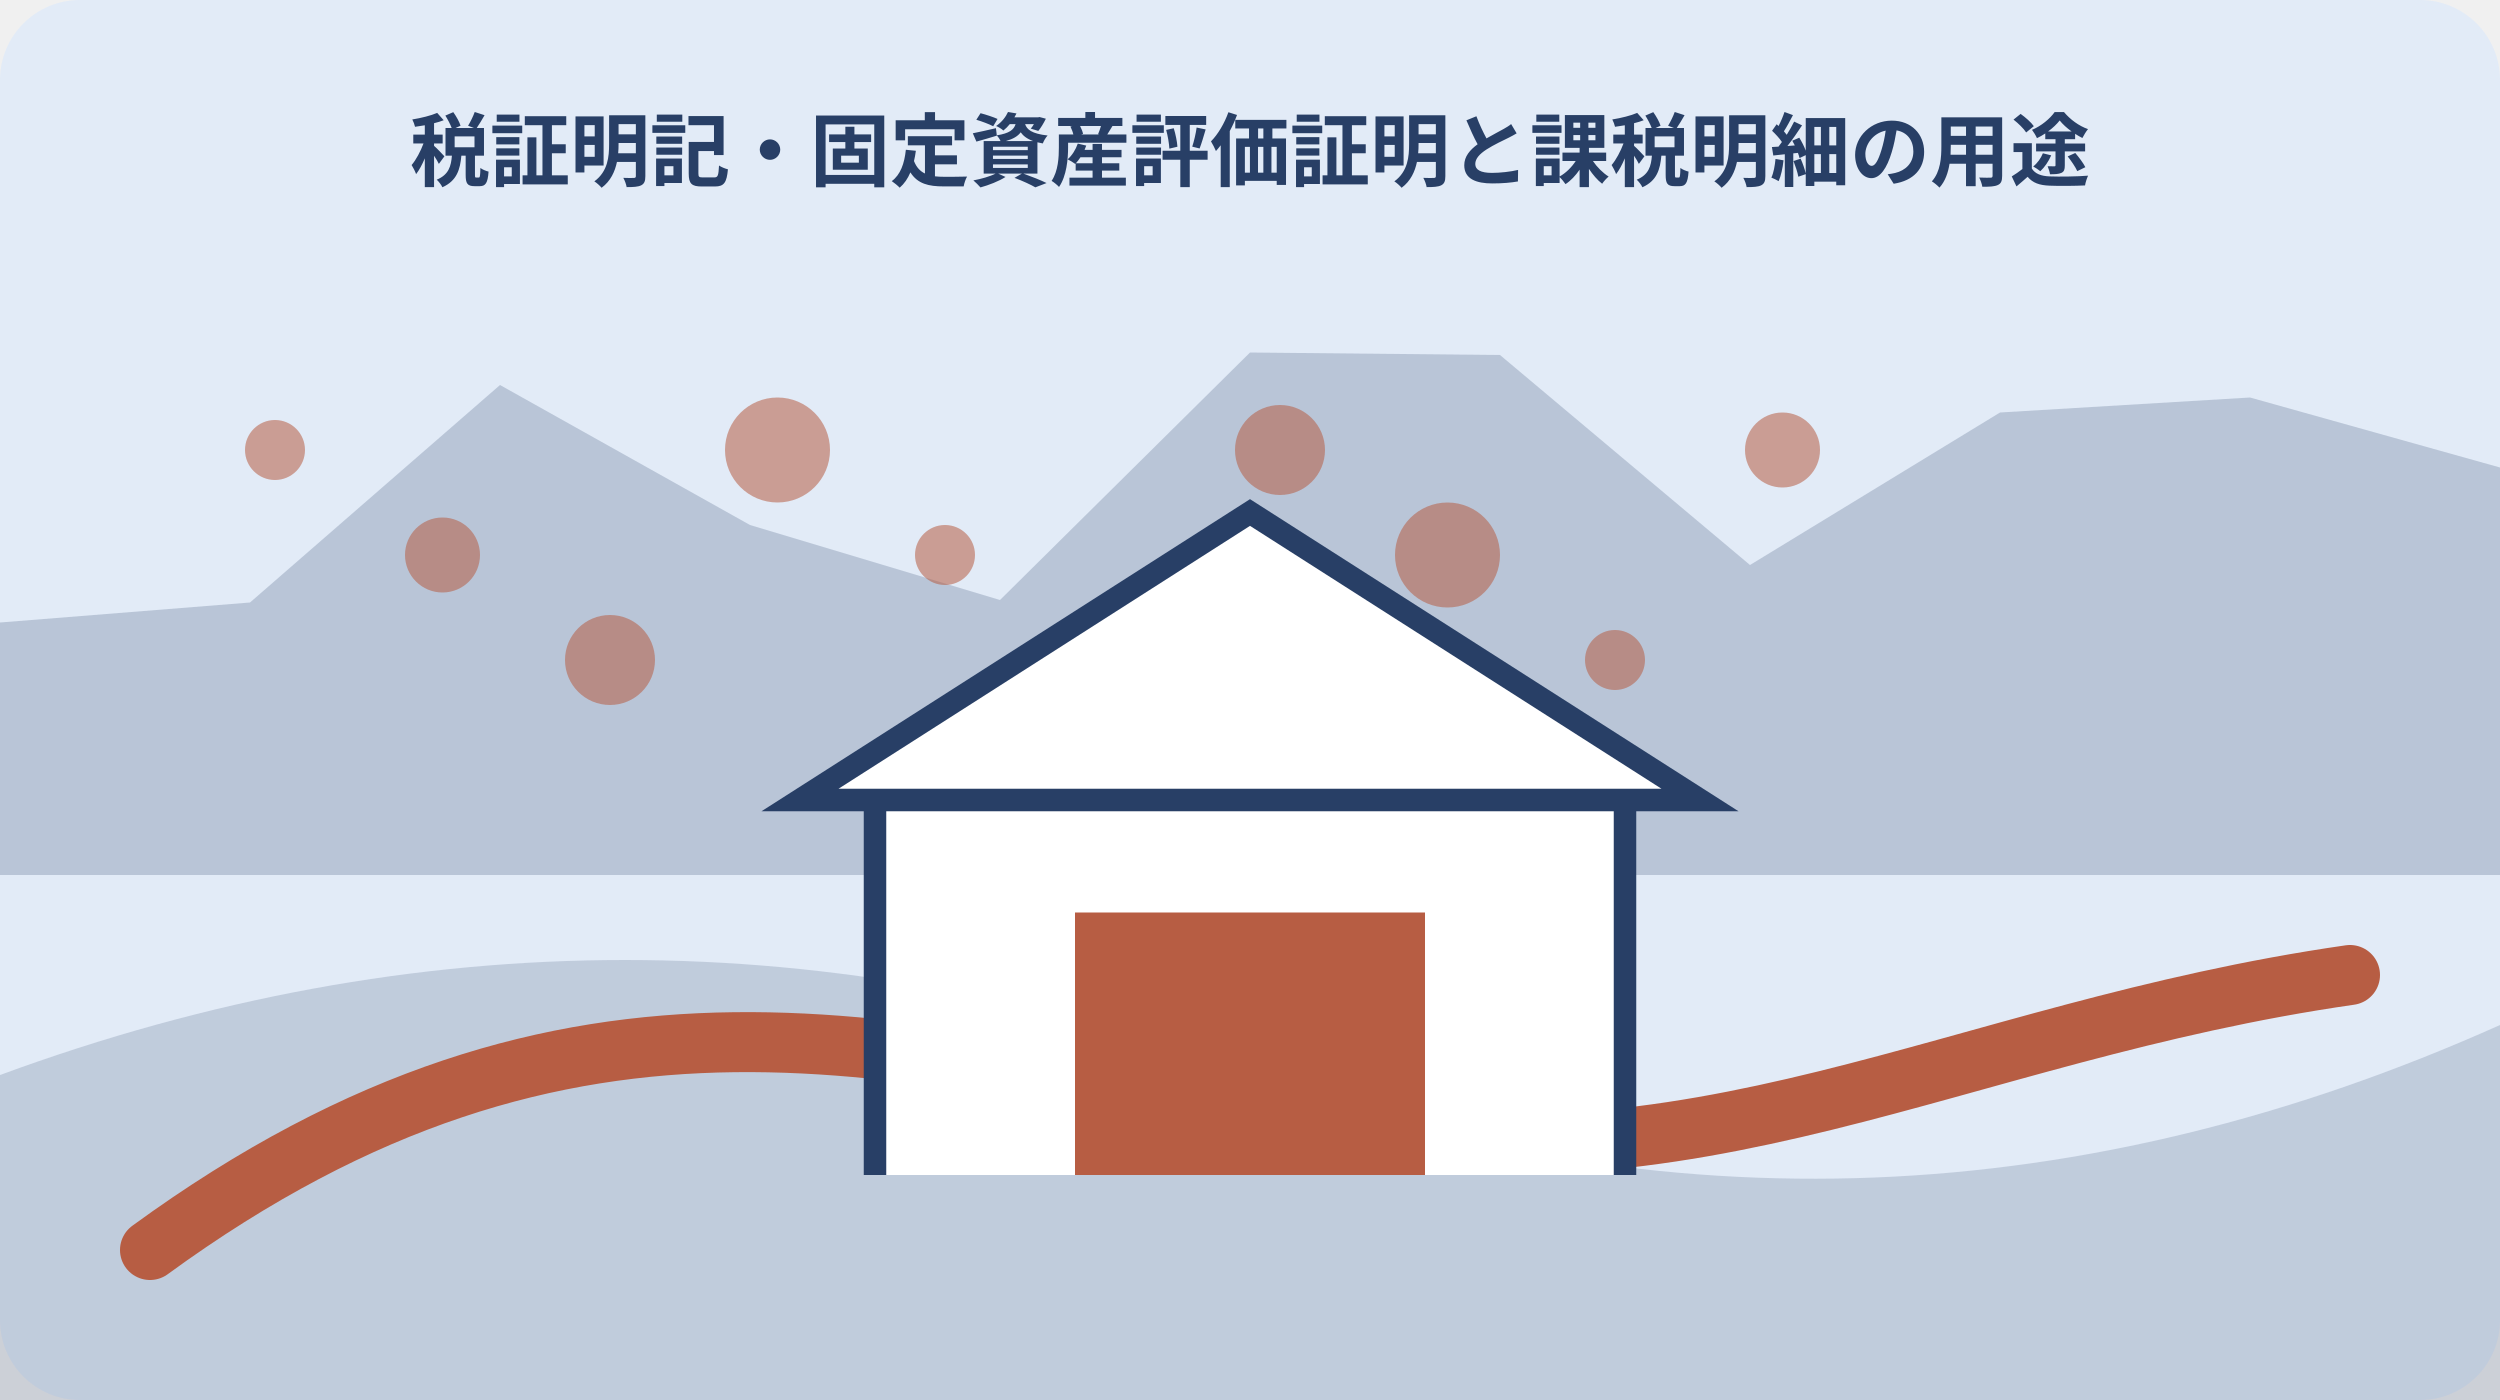
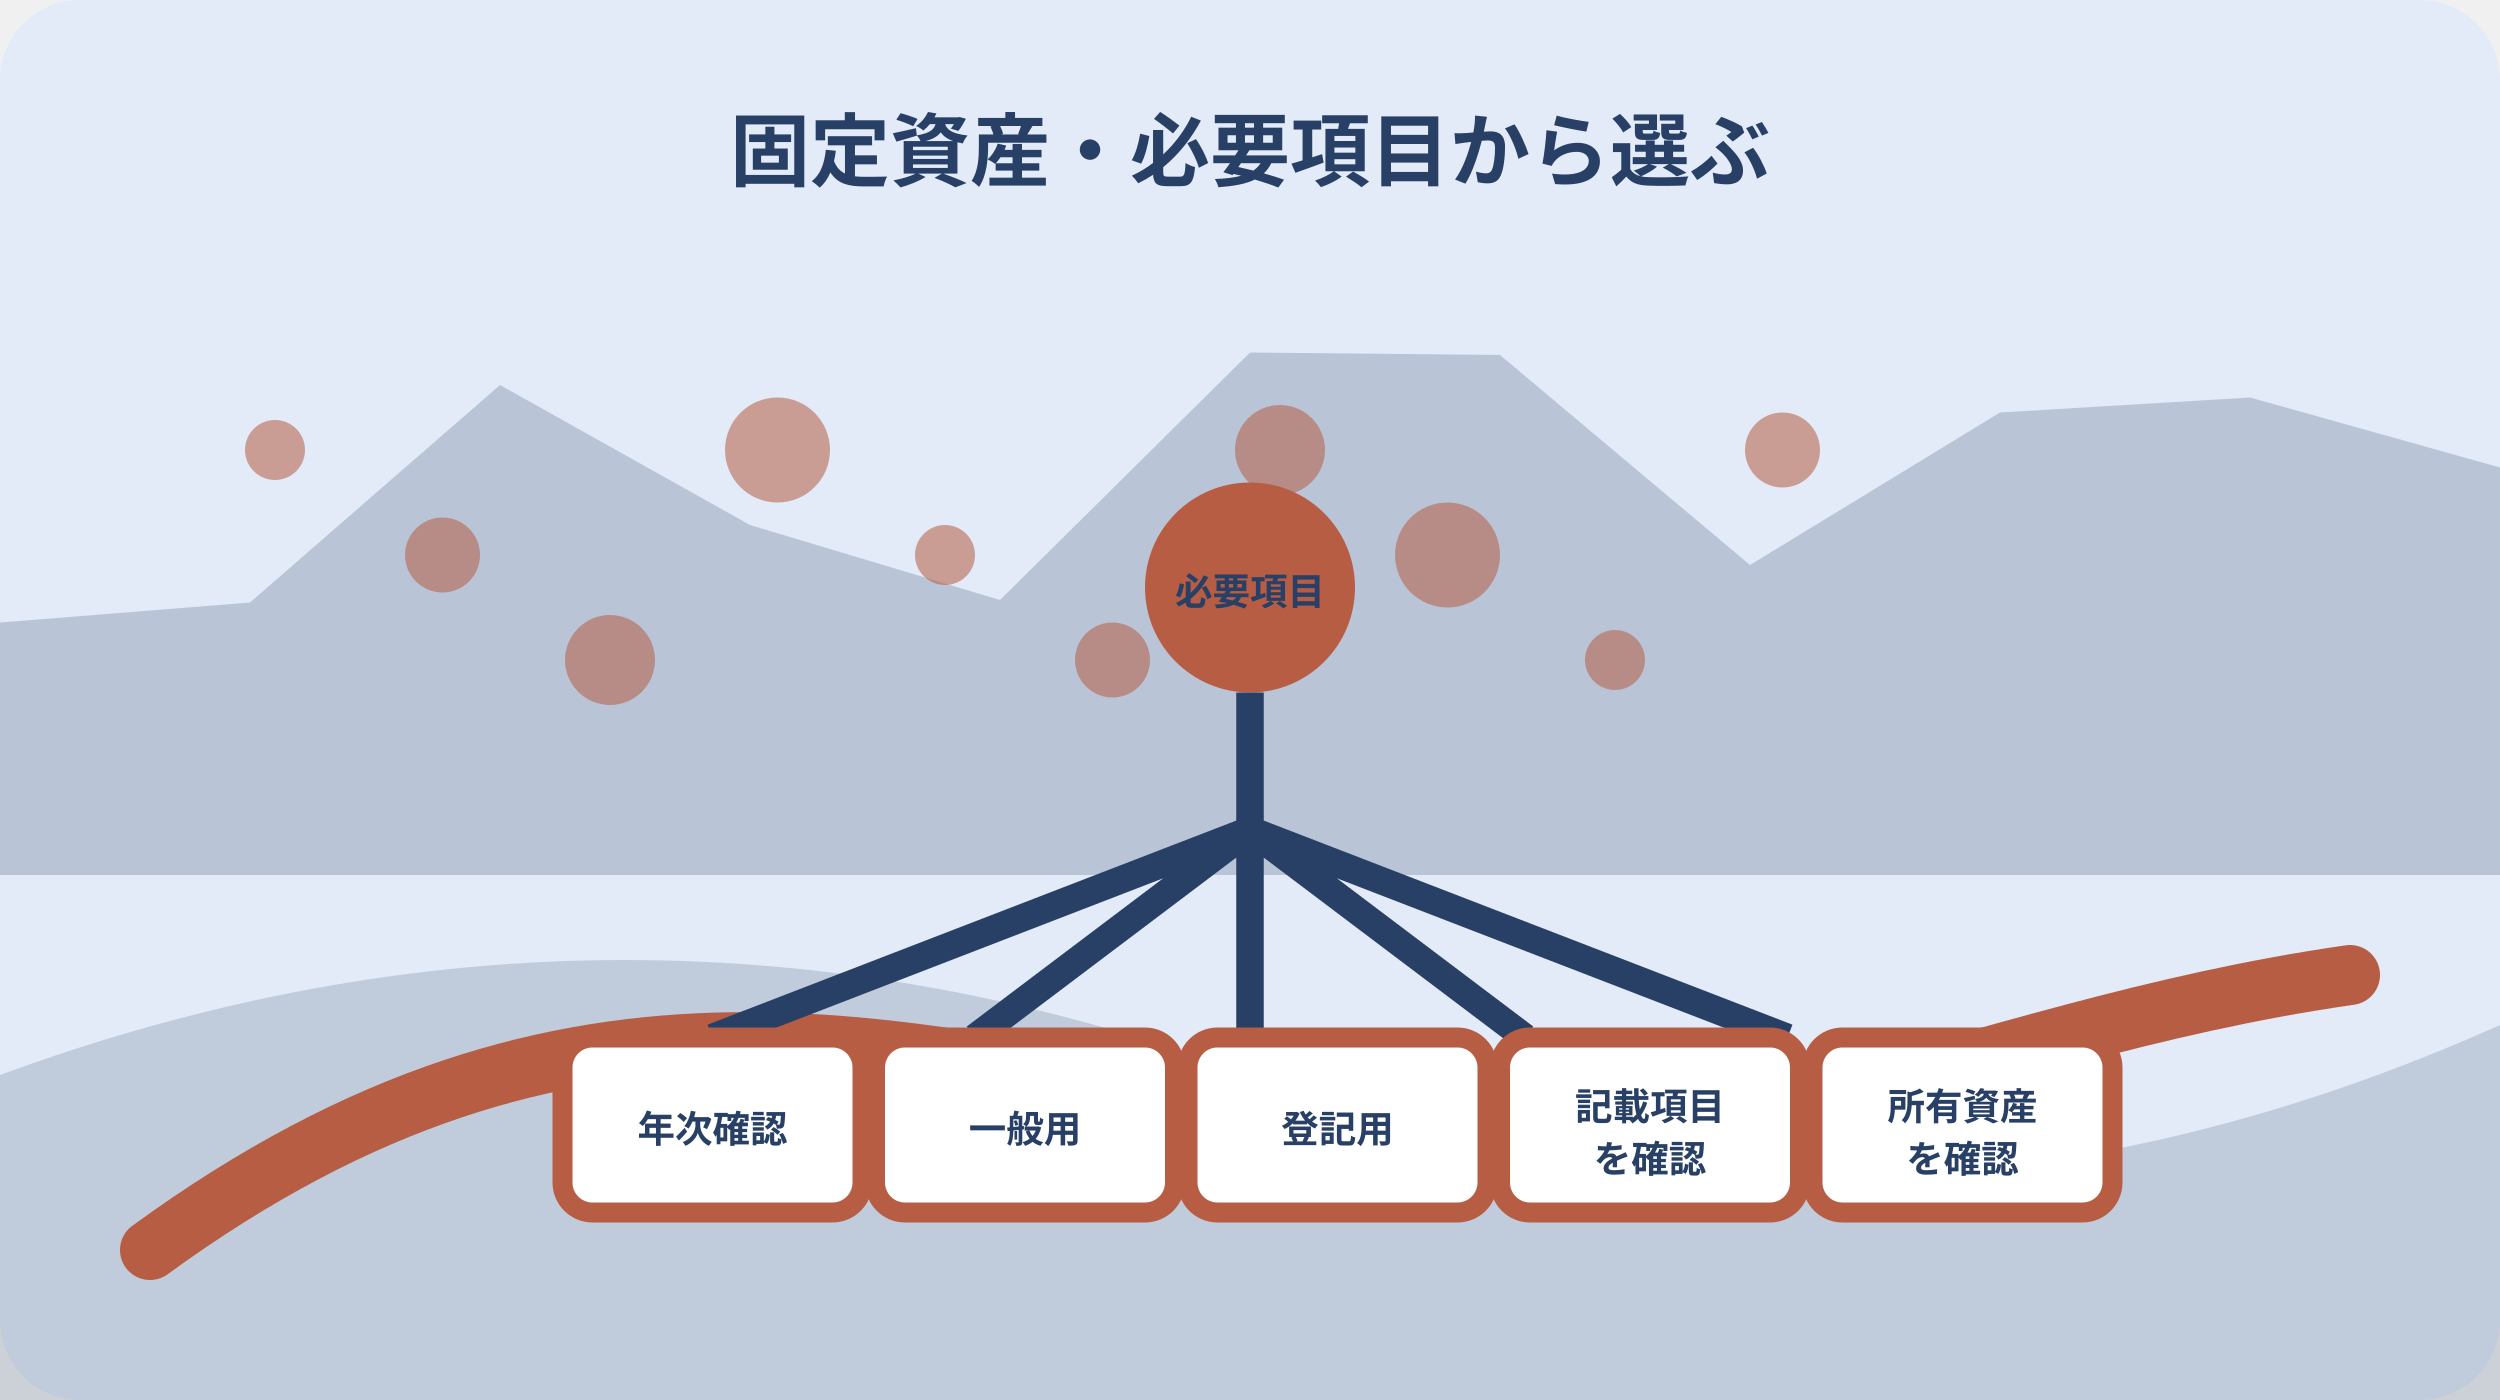
<svg xmlns="http://www.w3.org/2000/svg" width="1000" height="560" viewBox="0 0 1000 560" role="img" aria-labelledby="title desc" data-illustration="mori-editorial" data-topic-id="249" data-scene-index="2">
  <rect width="1000" height="560" rx="32" fill="#e2ebf7" />
  <polygon points="0,249 100,241 200,154 300,210 400,240 500,141 600,142 700,226 800,165 900,159 1000,187 1000,350 0,350" fill="#283f66" opacity=".22" />
  <path d="M0 430 Q250 338 500 430 T1000 410 V560 H0Z" fill="#283f66" opacity=".18" />
  <path d="M60 500 C230 376 360 419 520 450 S780 413 940 390" fill="none" stroke="#b75d43" stroke-width="24" stroke-linecap="round" />
  <circle cx="110" cy="180" r="12" fill="#b75d43" opacity=".55" />
  <circle cx="177" cy="222" r="15" fill="#b75d43" opacity=".55" />
  <circle cx="244" cy="264" r="18" fill="#b75d43" opacity=".55" />
  <circle cx="311" cy="180" r="21" fill="#b75d43" opacity=".55" />
  <circle cx="378" cy="222" r="12" fill="#b75d43" opacity=".55" />
  <circle cx="445" cy="264" r="15" fill="#b75d43" opacity=".55" />
  <circle cx="512" cy="180" r="18" fill="#b75d43" opacity=".55" />
  <circle cx="579" cy="222" r="21" fill="#b75d43" opacity=".55" />
  <circle cx="646" cy="264" r="12" fill="#b75d43" opacity=".55" />
  <circle cx="713" cy="180" r="15" fill="#b75d43" opacity=".55" />
-   <g data-scene="culture">
-     <path d="M350 470V320h300v150M320 320h360L500 205Z" fill="#fff" stroke="#283f66" stroke-width="9" />
-     <path d="M430 470V365h140v105" fill="#b75d43" />
+   <g data-scene="five-purpose-certificate-branches">
+     <circle cx="500" cy="235" r="42" fill="#b75d43" />
+     <path d="M500 277v55M500 332 285 415M500 332 390 415M500 332v83M500 332l110 83M500 332l215 83" fill="none" stroke="#283f66" stroke-width="11" />
+     <g fill="#fff" stroke="#b75d43" stroke-width="8">
+       <rect x="225" y="415" width="120" height="70" rx="12" />
+       <rect x="350" y="415" width="120" height="70" rx="12" />
+       <rect x="475" y="415" width="120" height="70" rx="12" />
+       <rect x="600" y="415" width="120" height="70" rx="12" />
+       <rect x="725" y="415" width="120" height="70" rx="12" />
+     </g>
+     <g font-family="sans-serif" font-size="15" font-weight="700" fill="#283f66" text-anchor="middle">
+       <text x="500" y="242">必要項目</text>
+       <text x="285" y="457">年次確認</text>
+       <text x="410" y="457">一般用</text>
+       <text x="535" y="457">登記用</text>
+       <text x="660" y="448">記載項目</text>
+       <text x="660" y="469">を確認</text>
+       <text x="785" y="448">所有資産</text>
+       <text x="785" y="469">を確認</text>
+     </g>
  </g>
-   <text x="500" y="72" text-anchor="middle" font-family="sans-serif" font-size="32" font-weight="700" fill="#283f66">税証明記・固定資産評価証明と課税明細の用途</text>
+   <text x="500" y="72" text-anchor="middle" font-family="sans-serif" font-size="32" font-weight="700" fill="#283f66">固定資産・必要項目から選ぶ</text>
</svg>
